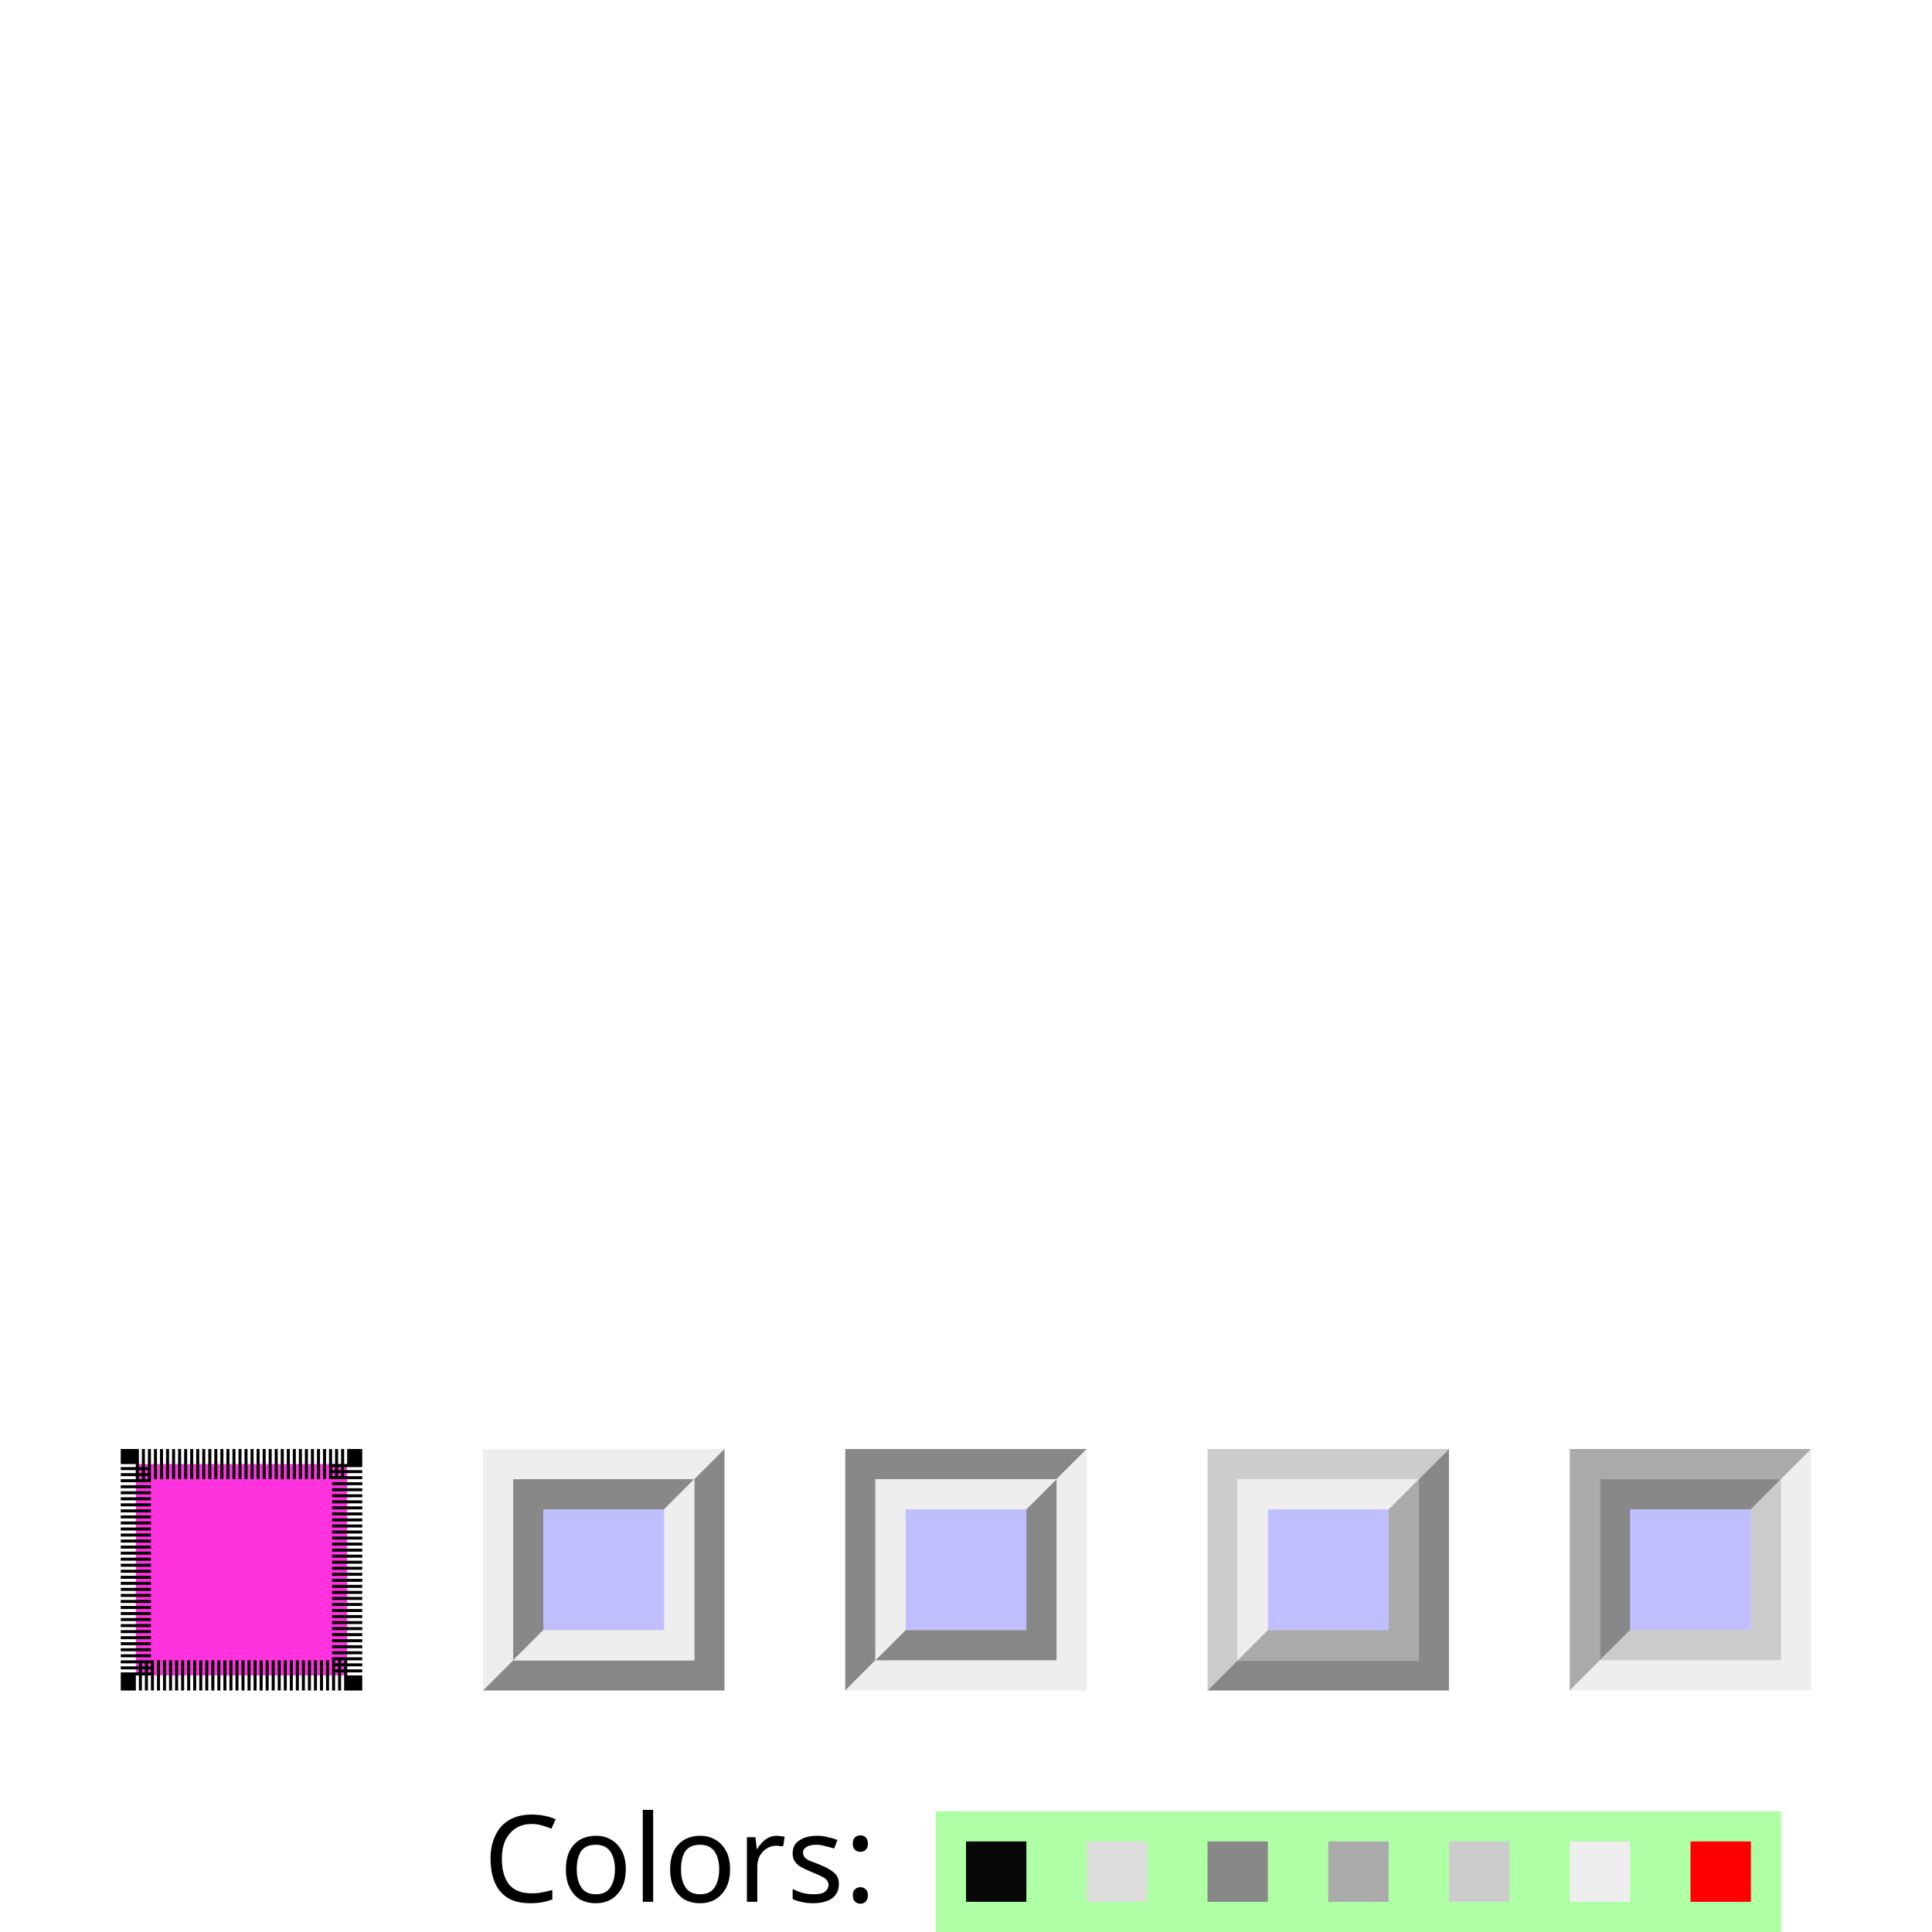
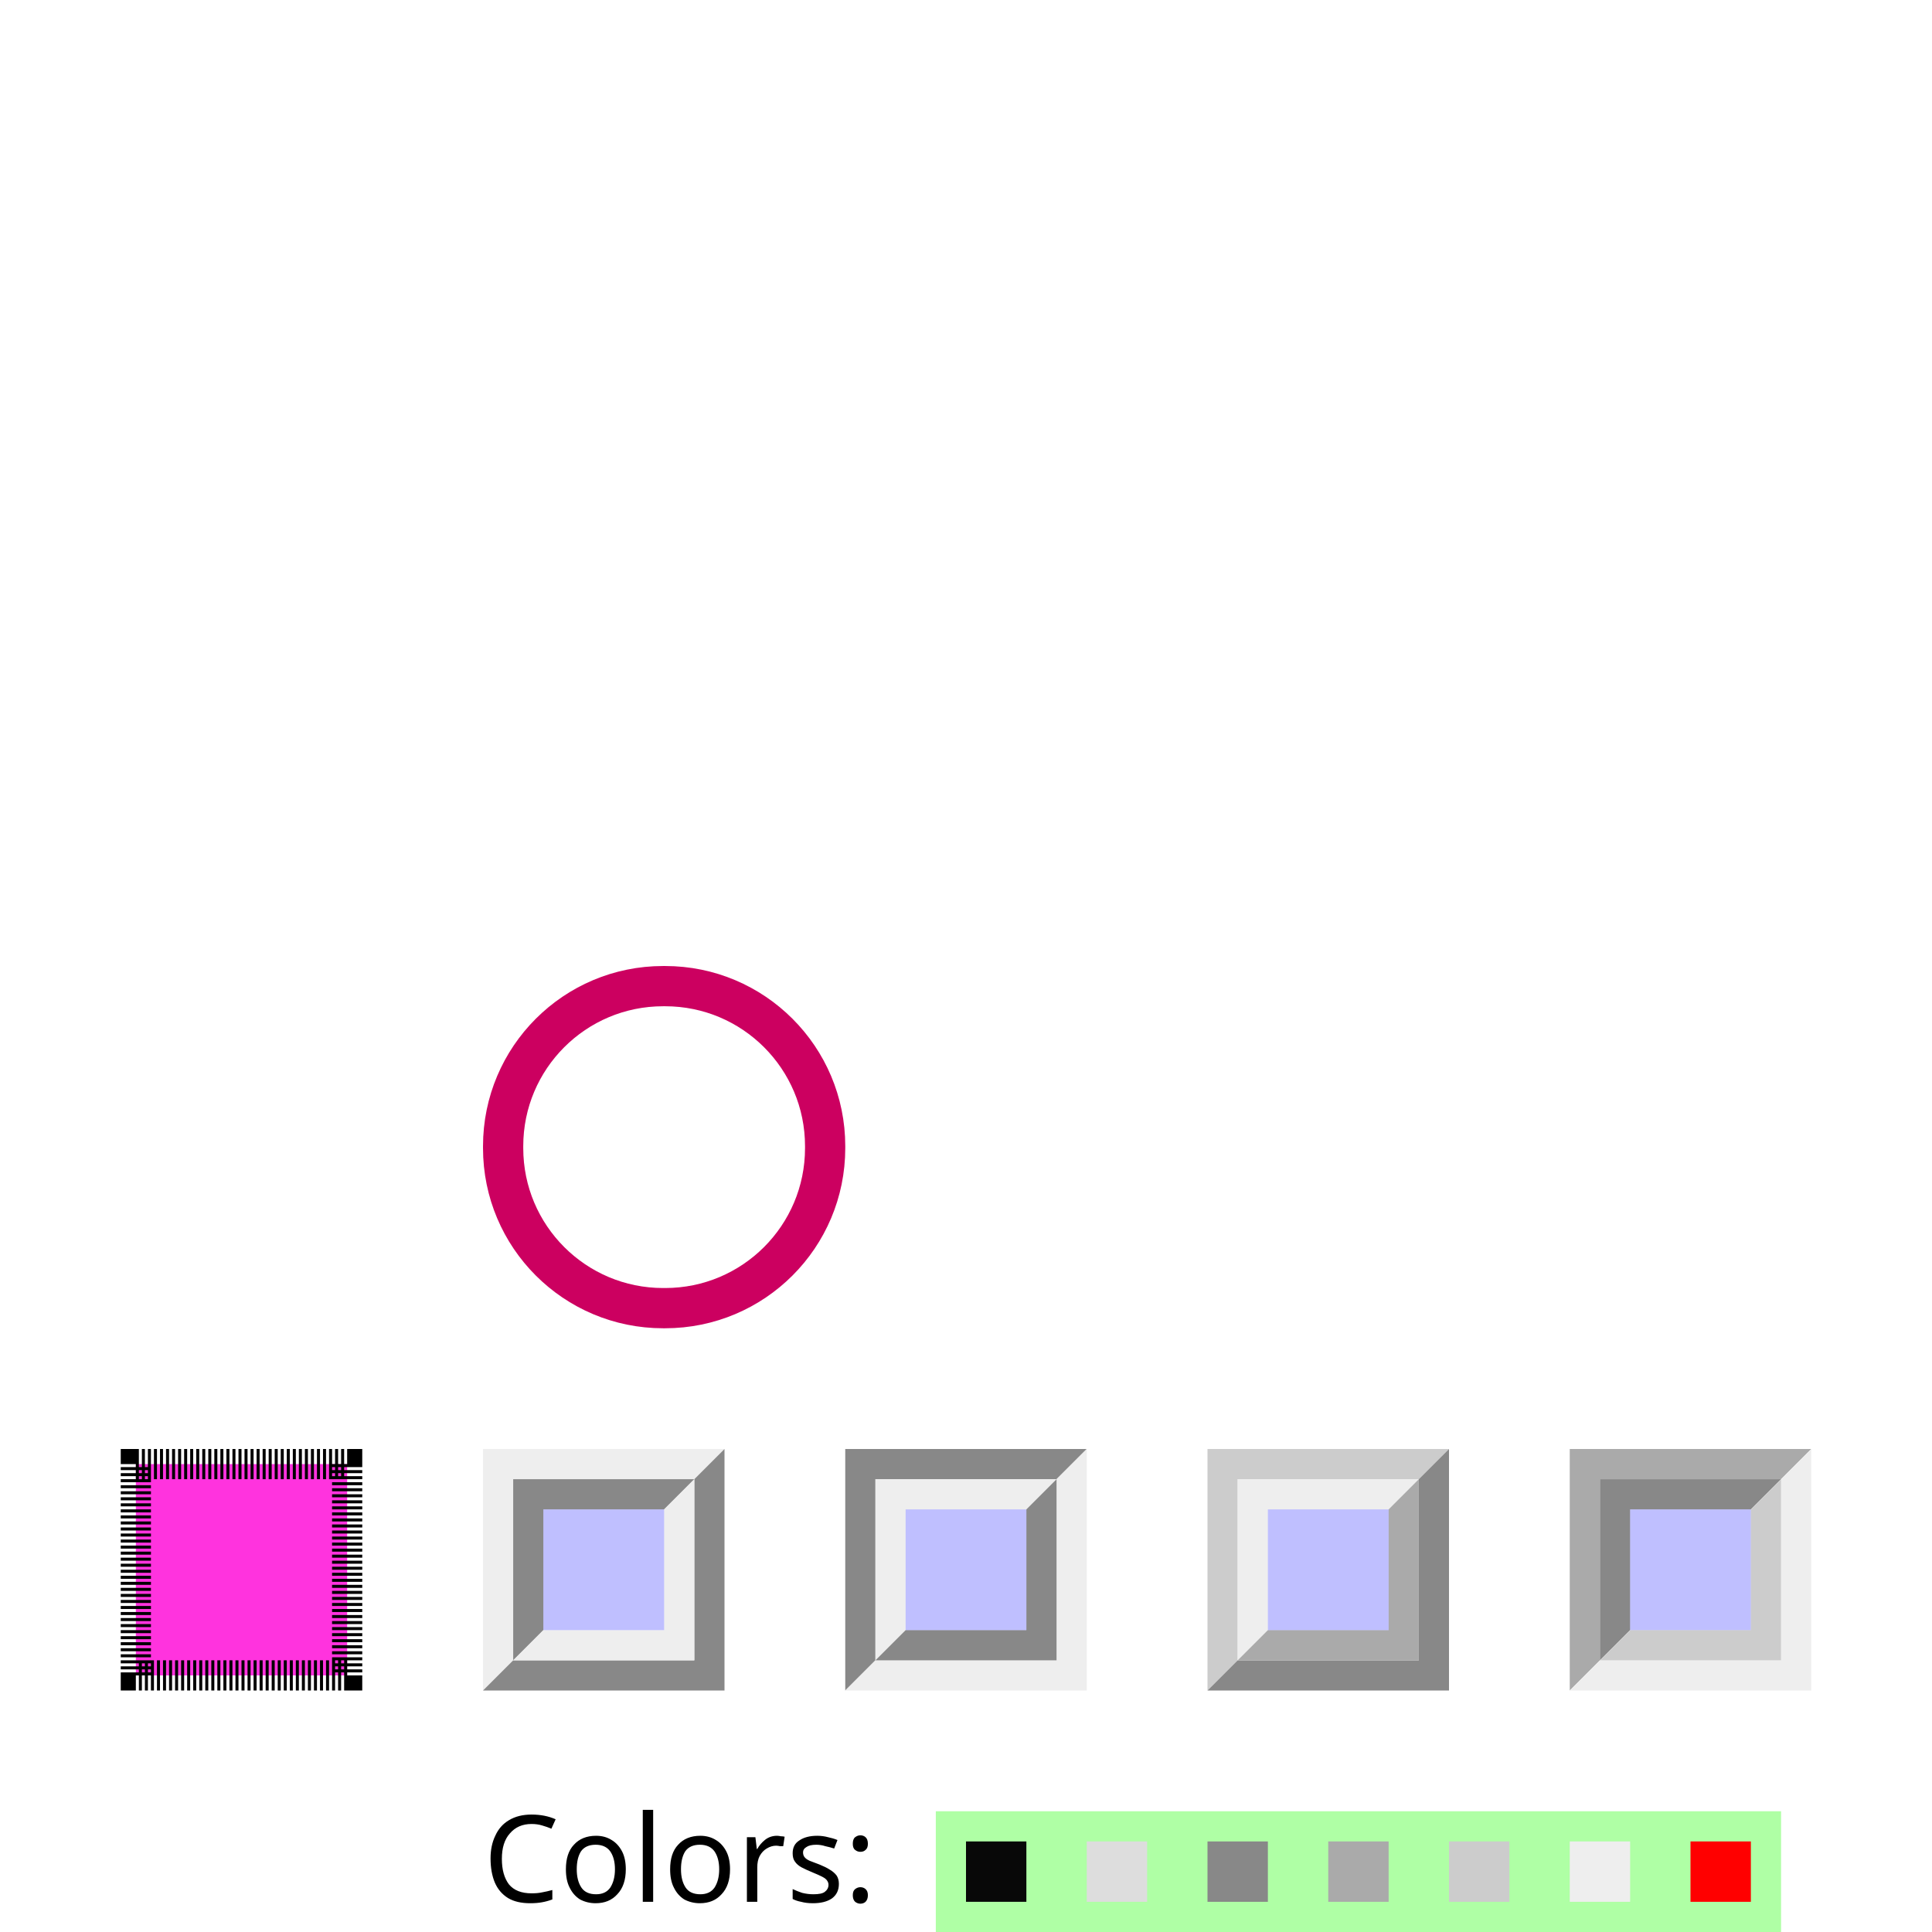
<svg xmlns="http://www.w3.org/2000/svg" width="64" height="64" id="svg2985" version="1.1" style="display:inline">
  <defs id="defs2987" />
  <g id="layer3" style="display:inline" transform="translate(-4,0)">
    <text xml:space="preserve" style="font-size:4px;font-style:normal;font-weight:normal;line-height:125%;letter-spacing:0px;word-spacing:0px;fill:#000000;fill-opacity:1;stroke:none;display:inline;font-family:Sans" x="20" y="63" id="text4206">
      <tspan id="tspan4208" x="20" y="63">Colors:</tspan>
    </text>
    <rect transform="translate(0,-536)" style="fill:#79ff69;fill-opacity:0.594;stroke:none;display:inline" id="FrameEO-child-4-1" width="28" height="4" x="35" y="596" />
  </g>
  <g id="layer1" transform="translate(-4,-536)" style="display:inline">
    <rect style="fill:#ff33de;fill-opacity:1;stroke:#000000;stroke-width:1;stroke-linecap:butt;stroke-miterlimit:4;stroke-opacity:1;stroke-dasharray:0.1, 0.1;stroke-dashoffset:0" id="test-box" width="7" height="7" x="8.5" y="584.5" />
    <g id="FrameEtchedOut">
      <path id="test-box-8" d="m 20,584 0,0.5 0,7.5 1,-1 0,-6 6,0 1,-1 -7.5,0 z" style="font-size:medium;font-style:normal;font-variant:normal;font-weight:normal;font-stretch:normal;text-indent:0;text-align:start;text-decoration:none;line-height:normal;letter-spacing:normal;word-spacing:normal;text-transform:none;direction:ltr;block-progression:tb;writing-mode:lr-tb;text-anchor:start;baseline-shift:baseline;color:#000000;fill:#eeeeee;fill-opacity:1;stroke:none;stroke-width:1;marker:none;visibility:visible;display:inline;overflow:visible;enable-background:accumulate;font-family:Sans;-inkscape-font-specification:Sans" />
      <path id="test-box-8-1" d="m 28,592 0,-0.5 0,-7.5 -1,1 0,6 -6,0 -1,1 7.5,0 z" style="font-size:medium;font-style:normal;font-variant:normal;font-weight:normal;font-stretch:normal;text-indent:0;text-align:start;text-decoration:none;line-height:normal;letter-spacing:normal;word-spacing:normal;text-transform:none;direction:ltr;block-progression:tb;writing-mode:lr-tb;text-anchor:start;baseline-shift:baseline;color:#000000;fill:#888888;fill-opacity:1;stroke:none;stroke-width:1;marker:none;visibility:visible;display:inline;overflow:visible;enable-background:accumulate;font-family:Sans;-inkscape-font-specification:Sans" />
      <path id="test-box-8-0" d="m 21,585 0,0.375 0,5.625 1,-1 0,-4 4,0 1,-1 -5.625,0 z" style="font-size:medium;font-style:normal;font-variant:normal;font-weight:normal;font-stretch:normal;text-indent:0;text-align:start;text-decoration:none;line-height:normal;letter-spacing:normal;word-spacing:normal;text-transform:none;direction:ltr;block-progression:tb;writing-mode:lr-tb;text-anchor:start;baseline-shift:baseline;color:#000000;fill:#888888;fill-opacity:1;stroke:none;stroke-width:1;marker:none;visibility:visible;display:inline;overflow:visible;enable-background:accumulate;font-family:Sans;-inkscape-font-specification:Sans" />
      <path id="test-box-8-0-2" d="m 27,591 0,-0.375 0,-5.625 -1,1 0,4 -4,0 -1,1 5.625,0 z" style="font-size:medium;font-style:normal;font-variant:normal;font-weight:normal;font-stretch:normal;text-indent:0;text-align:start;text-decoration:none;line-height:normal;letter-spacing:normal;word-spacing:normal;text-transform:none;direction:ltr;block-progression:tb;writing-mode:lr-tb;text-anchor:start;baseline-shift:baseline;color:#000000;fill:#eeeeee;fill-opacity:1;stroke:none;stroke-width:1;marker:none;visibility:visible;display:inline;overflow:visible;enable-background:accumulate;font-family:Sans;-inkscape-font-specification:Sans" />
    </g>
    <g id="FrameEtchedIn">
      <path id="test-box-8-08" d="m 32,584 0,0.5 0,7.5 1,-1 0,-6 6,0 1,-1 -7.5,0 z" style="font-size:medium;font-style:normal;font-variant:normal;font-weight:normal;font-stretch:normal;text-indent:0;text-align:start;text-decoration:none;line-height:normal;letter-spacing:normal;word-spacing:normal;text-transform:none;direction:ltr;block-progression:tb;writing-mode:lr-tb;text-anchor:start;baseline-shift:baseline;color:#000000;fill:#888888;fill-opacity:1;stroke:none;stroke-width:1;marker:none;visibility:visible;display:inline;overflow:visible;enable-background:accumulate;font-family:Sans;-inkscape-font-specification:Sans" />
      <path id="test-box-8-1-5" d="m 40,592 0,-0.5 0,-7.5 -1,1 0,6 -6,0 -1,1 7.5,0 z" style="font-size:medium;font-style:normal;font-variant:normal;font-weight:normal;font-stretch:normal;text-indent:0;text-align:start;text-decoration:none;line-height:normal;letter-spacing:normal;word-spacing:normal;text-transform:none;direction:ltr;block-progression:tb;writing-mode:lr-tb;text-anchor:start;baseline-shift:baseline;color:#000000;fill:#eeeeee;fill-opacity:1;stroke:none;stroke-width:1;marker:none;visibility:visible;display:inline;overflow:visible;enable-background:accumulate;font-family:Sans;-inkscape-font-specification:Sans" />
      <path id="test-box-8-0-6" d="m 33,585 0,0.375 0,5.625 1,-1 0,-4 4,0 1,-1 -5.625,0 z" style="font-size:medium;font-style:normal;font-variant:normal;font-weight:normal;font-stretch:normal;text-indent:0;text-align:start;text-decoration:none;line-height:normal;letter-spacing:normal;word-spacing:normal;text-transform:none;direction:ltr;block-progression:tb;writing-mode:lr-tb;text-anchor:start;baseline-shift:baseline;color:#000000;fill:#eeeeee;fill-opacity:1;stroke:none;stroke-width:1;marker:none;visibility:visible;display:inline;overflow:visible;enable-background:accumulate;font-family:Sans;-inkscape-font-specification:Sans" />
      <path id="test-box-8-0-2-6" d="m 39,591 0,-0.375 0,-5.625 -1,1 0,4 -4,0 -1,1 5.625,0 z" style="font-size:medium;font-style:normal;font-variant:normal;font-weight:normal;font-stretch:normal;text-indent:0;text-align:start;text-decoration:none;line-height:normal;letter-spacing:normal;word-spacing:normal;text-transform:none;direction:ltr;block-progression:tb;writing-mode:lr-tb;text-anchor:start;baseline-shift:baseline;color:#000000;fill:#888888;fill-opacity:1;stroke:none;stroke-width:1;marker:none;visibility:visible;display:inline;overflow:visible;enable-background:accumulate;font-family:Sans;-inkscape-font-specification:Sans" />
    </g>
    <g id="FrameOut">
      <path id="test-box-8-04" d="m 44,584 0,0.5 0,7.5 1,-1 0,-6 6,0 1,-1 -7.5,0 z" style="font-size:medium;font-style:normal;font-variant:normal;font-weight:normal;font-stretch:normal;text-indent:0;text-align:start;text-decoration:none;line-height:normal;letter-spacing:normal;word-spacing:normal;text-transform:none;direction:ltr;block-progression:tb;writing-mode:lr-tb;text-anchor:start;baseline-shift:baseline;color:#000000;fill:#cccccc;fill-opacity:1;stroke:none;stroke-width:1;marker:none;visibility:visible;display:inline;overflow:visible;enable-background:accumulate;font-family:Sans;-inkscape-font-specification:Sans" />
      <path id="test-box-8-1-1" d="m 52,592 0,-0.5 0,-7.5 -1,1 0,6 -6,0 -1,1 7.5,0 z" style="font-size:medium;font-style:normal;font-variant:normal;font-weight:normal;font-stretch:normal;text-indent:0;text-align:start;text-decoration:none;line-height:normal;letter-spacing:normal;word-spacing:normal;text-transform:none;direction:ltr;block-progression:tb;writing-mode:lr-tb;text-anchor:start;baseline-shift:baseline;color:#000000;fill:#888888;fill-opacity:1;stroke:none;stroke-width:1;marker:none;visibility:visible;display:inline;overflow:visible;enable-background:accumulate;font-family:Sans;-inkscape-font-specification:Sans" />
      <path id="test-box-8-0-4" d="m 45,585 0,0.375 0,5.625 1,-1 0,-4 4,0 1,-1 -5.625,0 z" style="font-size:medium;font-style:normal;font-variant:normal;font-weight:normal;font-stretch:normal;text-indent:0;text-align:start;text-decoration:none;line-height:normal;letter-spacing:normal;word-spacing:normal;text-transform:none;direction:ltr;block-progression:tb;writing-mode:lr-tb;text-anchor:start;baseline-shift:baseline;color:#000000;fill:#eeeeee;fill-opacity:1;stroke:none;stroke-width:1;marker:none;visibility:visible;display:inline;overflow:visible;enable-background:accumulate;font-family:Sans;-inkscape-font-specification:Sans" />
      <path id="test-box-8-0-2-60" d="m 51,591 0,-0.375 0,-5.625 -1,1 0,4 -4,0 -1,1 5.625,0 z" style="font-size:medium;font-style:normal;font-variant:normal;font-weight:normal;font-stretch:normal;text-indent:0;text-align:start;text-decoration:none;line-height:normal;letter-spacing:normal;word-spacing:normal;text-transform:none;direction:ltr;block-progression:tb;writing-mode:lr-tb;text-anchor:start;baseline-shift:baseline;color:#000000;fill:#aaaaaa;fill-opacity:1;stroke:none;stroke-width:1;marker:none;visibility:visible;display:inline;overflow:visible;enable-background:accumulate;font-family:Sans;-inkscape-font-specification:Sans" />
    </g>
    <g id="FrameIn">
      <path id="test-box-8-04-5" d="m 56,584 0,0.5 0,7.5 1,-1 0,-6 6,0 1,-1 -7.5,0 z" style="font-size:medium;font-style:normal;font-variant:normal;font-weight:normal;font-stretch:normal;text-indent:0;text-align:start;text-decoration:none;line-height:normal;letter-spacing:normal;word-spacing:normal;text-transform:none;direction:ltr;block-progression:tb;writing-mode:lr-tb;text-anchor:start;baseline-shift:baseline;color:#000000;fill:#aaaaaa;fill-opacity:1;stroke:none;stroke-width:1;marker:none;visibility:visible;display:inline;overflow:visible;enable-background:accumulate;font-family:Sans;-inkscape-font-specification:Sans" />
      <path id="test-box-8-1-1-1" d="m 64,592 0,-0.5 0,-7.5 -1,1 0,6 -6,0 -1,1 7.5,0 z" style="font-size:medium;font-style:normal;font-variant:normal;font-weight:normal;font-stretch:normal;text-indent:0;text-align:start;text-decoration:none;line-height:normal;letter-spacing:normal;word-spacing:normal;text-transform:none;direction:ltr;block-progression:tb;writing-mode:lr-tb;text-anchor:start;baseline-shift:baseline;color:#000000;fill:#eeeeee;fill-opacity:1;stroke:none;stroke-width:1;marker:none;visibility:visible;display:inline;overflow:visible;enable-background:accumulate;font-family:Sans;-inkscape-font-specification:Sans" />
      <path id="test-box-8-0-4-5" d="m 57,585 0,0.375 0,5.625 1,-1 0,-4 4,0 1,-1 -5.625,0 z" style="font-size:medium;font-style:normal;font-variant:normal;font-weight:normal;font-stretch:normal;text-indent:0;text-align:start;text-decoration:none;line-height:normal;letter-spacing:normal;word-spacing:normal;text-transform:none;direction:ltr;block-progression:tb;writing-mode:lr-tb;text-anchor:start;baseline-shift:baseline;color:#000000;fill:#888888;fill-opacity:1;stroke:none;stroke-width:1;marker:none;visibility:visible;display:inline;overflow:visible;enable-background:accumulate;font-family:Sans;-inkscape-font-specification:Sans" />
      <path id="test-box-8-0-2-60-6" d="m 63,591 0,-0.375 0,-5.625 -1,1 0,4 -4,0 -1,1 5.625,0 z" style="font-size:medium;font-style:normal;font-variant:normal;font-weight:normal;font-stretch:normal;text-indent:0;text-align:start;text-decoration:none;line-height:normal;letter-spacing:normal;word-spacing:normal;text-transform:none;direction:ltr;block-progression:tb;writing-mode:lr-tb;text-anchor:start;baseline-shift:baseline;color:#000000;fill:#cccccc;fill-opacity:1;stroke:none;stroke-width:1;marker:none;visibility:visible;display:inline;overflow:visible;enable-background:accumulate;font-family:Sans;-inkscape-font-specification:Sans" />
    </g>
    <rect style="fill:#080808;fill-opacity:1;stroke:none;display:inline" id="ColorFG" width="2" height="2" x="36" y="597" />
    <rect style="fill:#dddddd;fill-opacity:1;stroke:none;display:inline" id="ColorBG" width="2" height="2" x="40" y="597" />
    <rect style="fill:#888888;fill-opacity:1;stroke:none;display:inline" id="ColorDark1" width="2" height="2" x="44" y="597" />
    <rect style="fill:#aaaaaa;fill-opacity:1;stroke:none;display:inline" id="ColorDark2" width="2" height="2" x="48" y="597" />
    <rect style="fill:#cccccc;fill-opacity:1;stroke:none;display:inline" id="ColorLight1" width="2" height="2" x="52" y="597" />
    <rect style="fill:#eeeeee;fill-opacity:1;stroke:none;display:inline" id="ColorLight2" width="2" height="2" x="56" y="597" />
    <rect style="fill:#ff0000;fill-opacity:1;stroke:none;display:inline" id="ColorAlert" width="2" height="2" x="60" y="597" />
+     <rect style="fill:none;stroke:#cc0060;stroke-width:1.333;stroke-linecap:butt;stroke-linejoin:round;stroke-miterlimit:4;stroke-opacity:1;stroke-dasharray:none;stroke-dashoffset:0" id="StippleBox" width="10.667" height="10.667" x="20.667" y="568.667" ry="5.3" rx="5.3" />
  </g>
  <g id="layer2" style="display:inline" transform="translate(-4,0)">
    <rect style="fill:#0000ff;fill-opacity:0.251;stroke:none" id="FrameEtchedOut:child" width="4" height="4" x="22" y="50" />
    <rect transform="translate(0,-536)" style="fill:#0000ff;fill-opacity:0.251;stroke:none;display:inline" id="FrameEtchedIn:child" width="4" height="4" x="34" y="586" />
    <rect style="fill:#0000ff;fill-opacity:0.251;stroke:none;display:inline" id="FrameOut:child" width="4" height="4" x="46" y="50" />
    <rect style="fill:#0000ff;fill-opacity:0.251;stroke:none;display:inline" id="FrameIn:child" width="4" height="4" x="58" y="50" />
  </g>
</svg>
